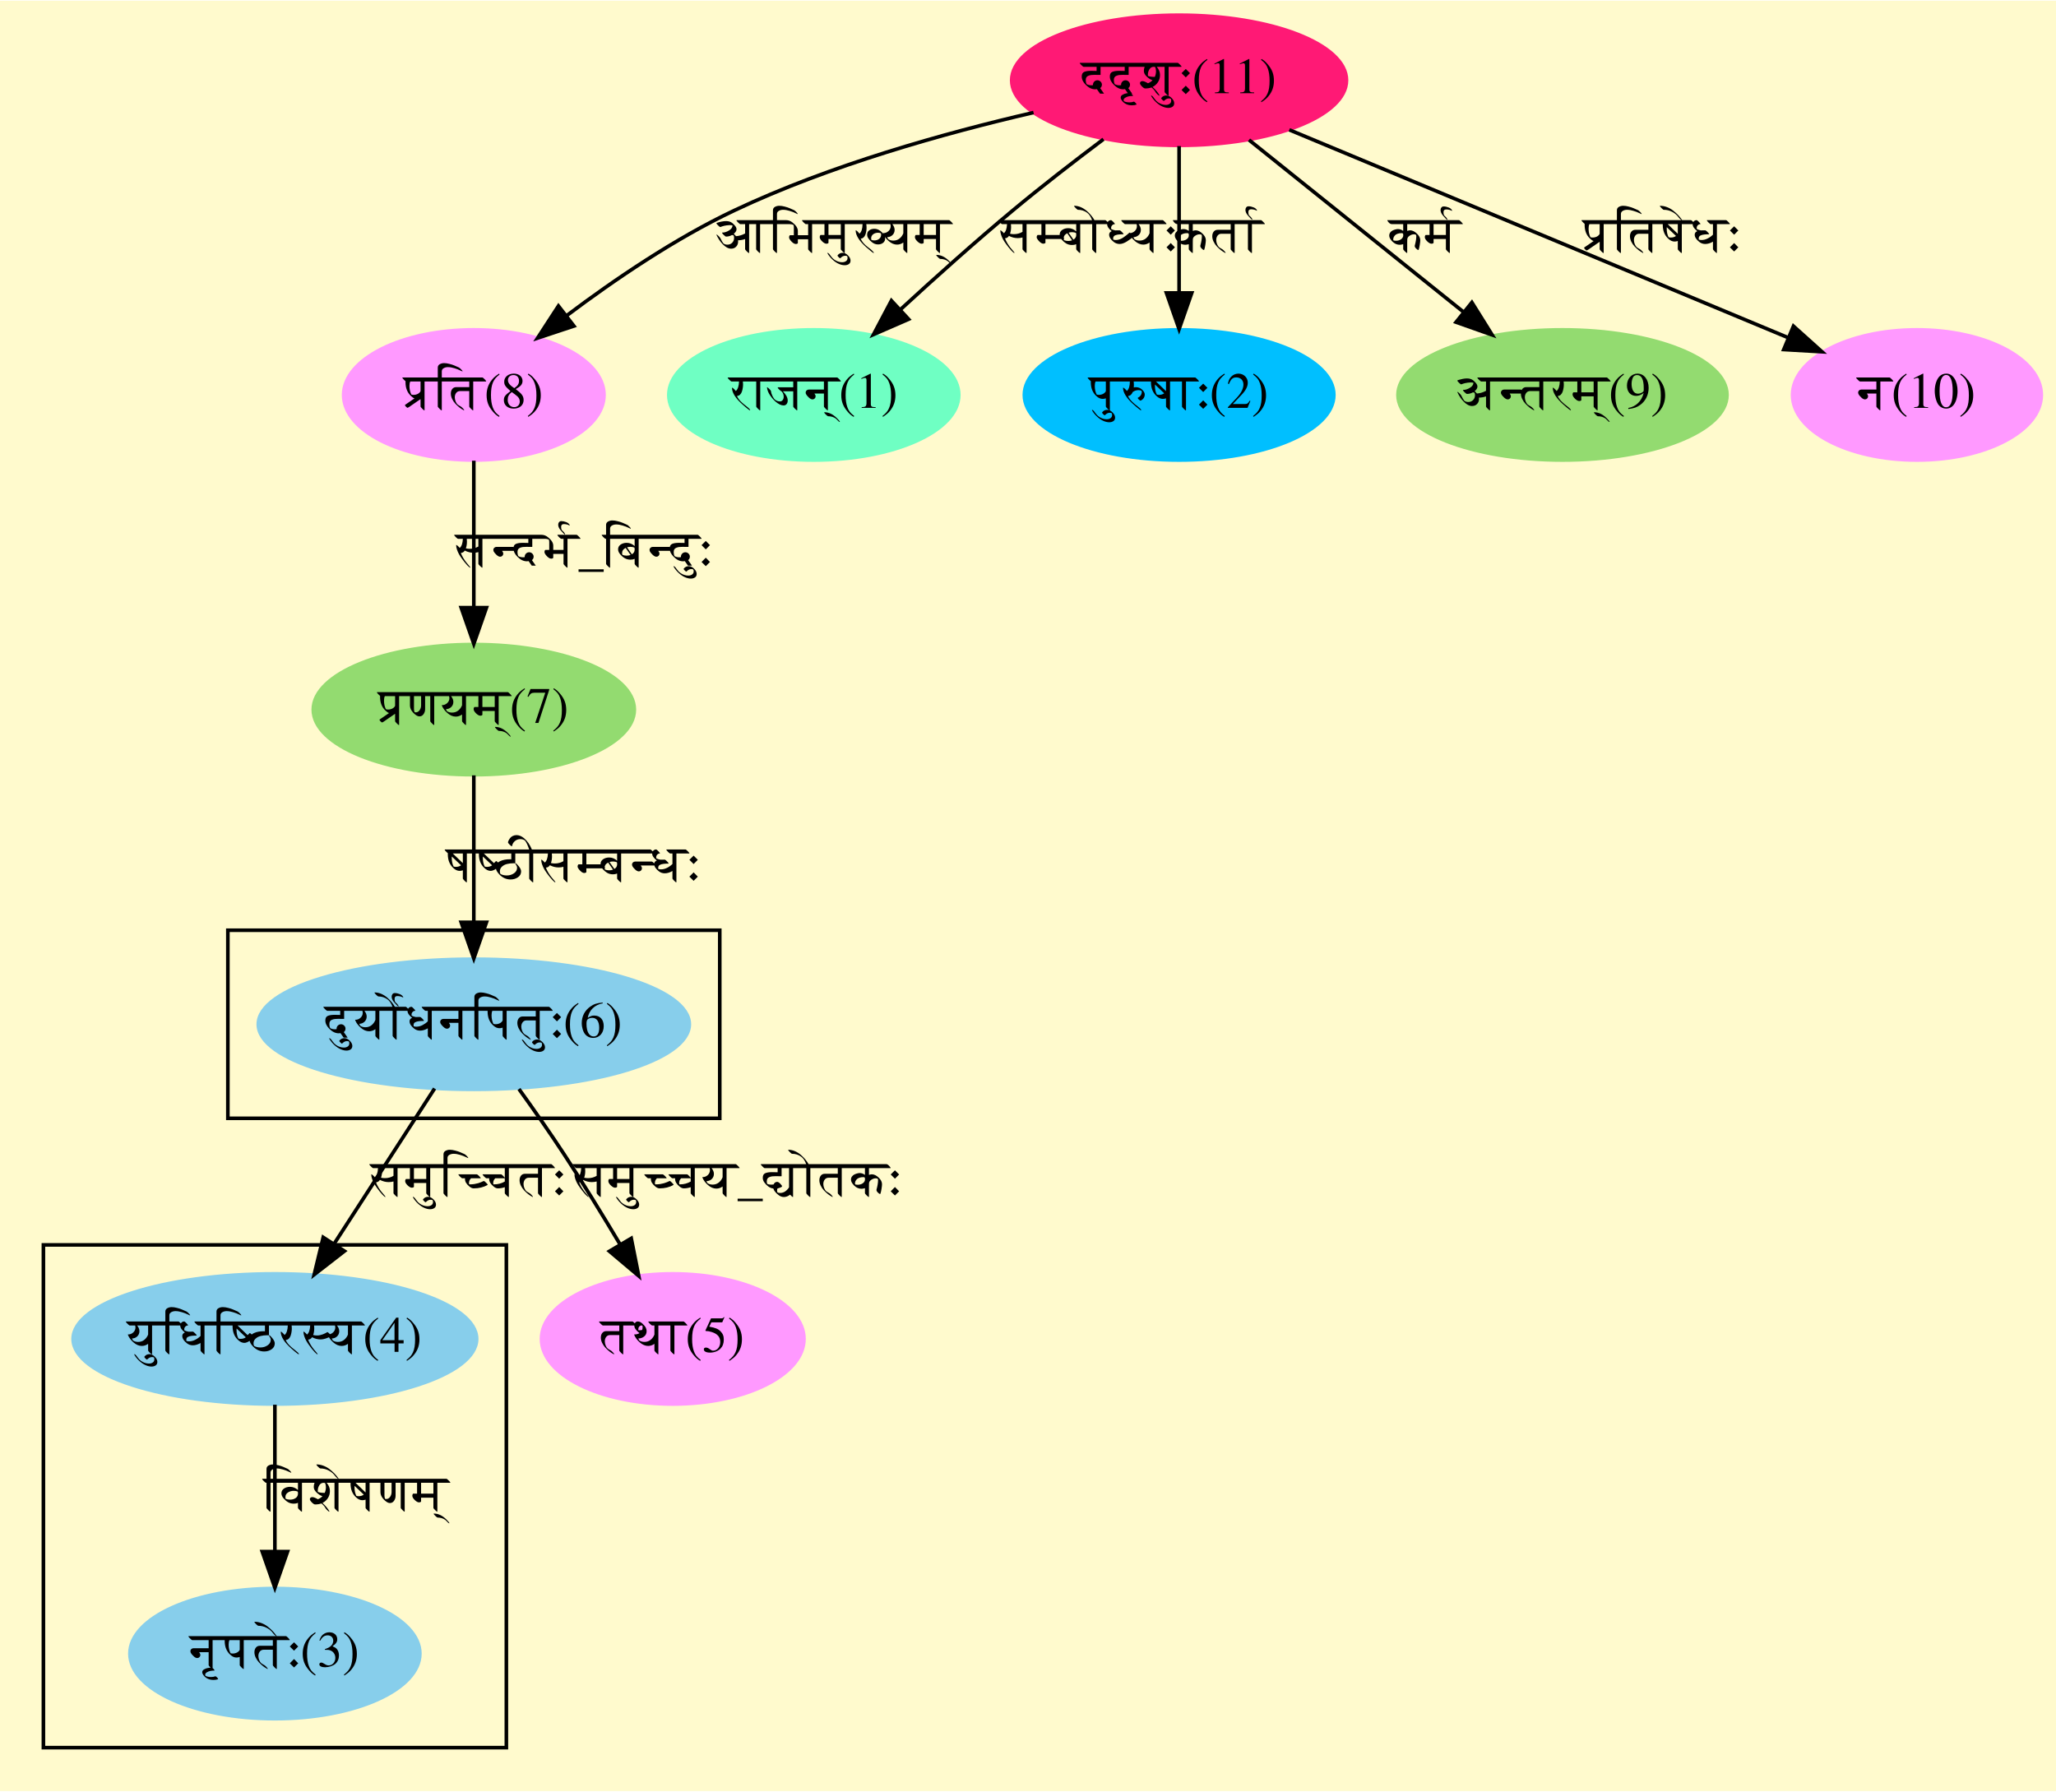
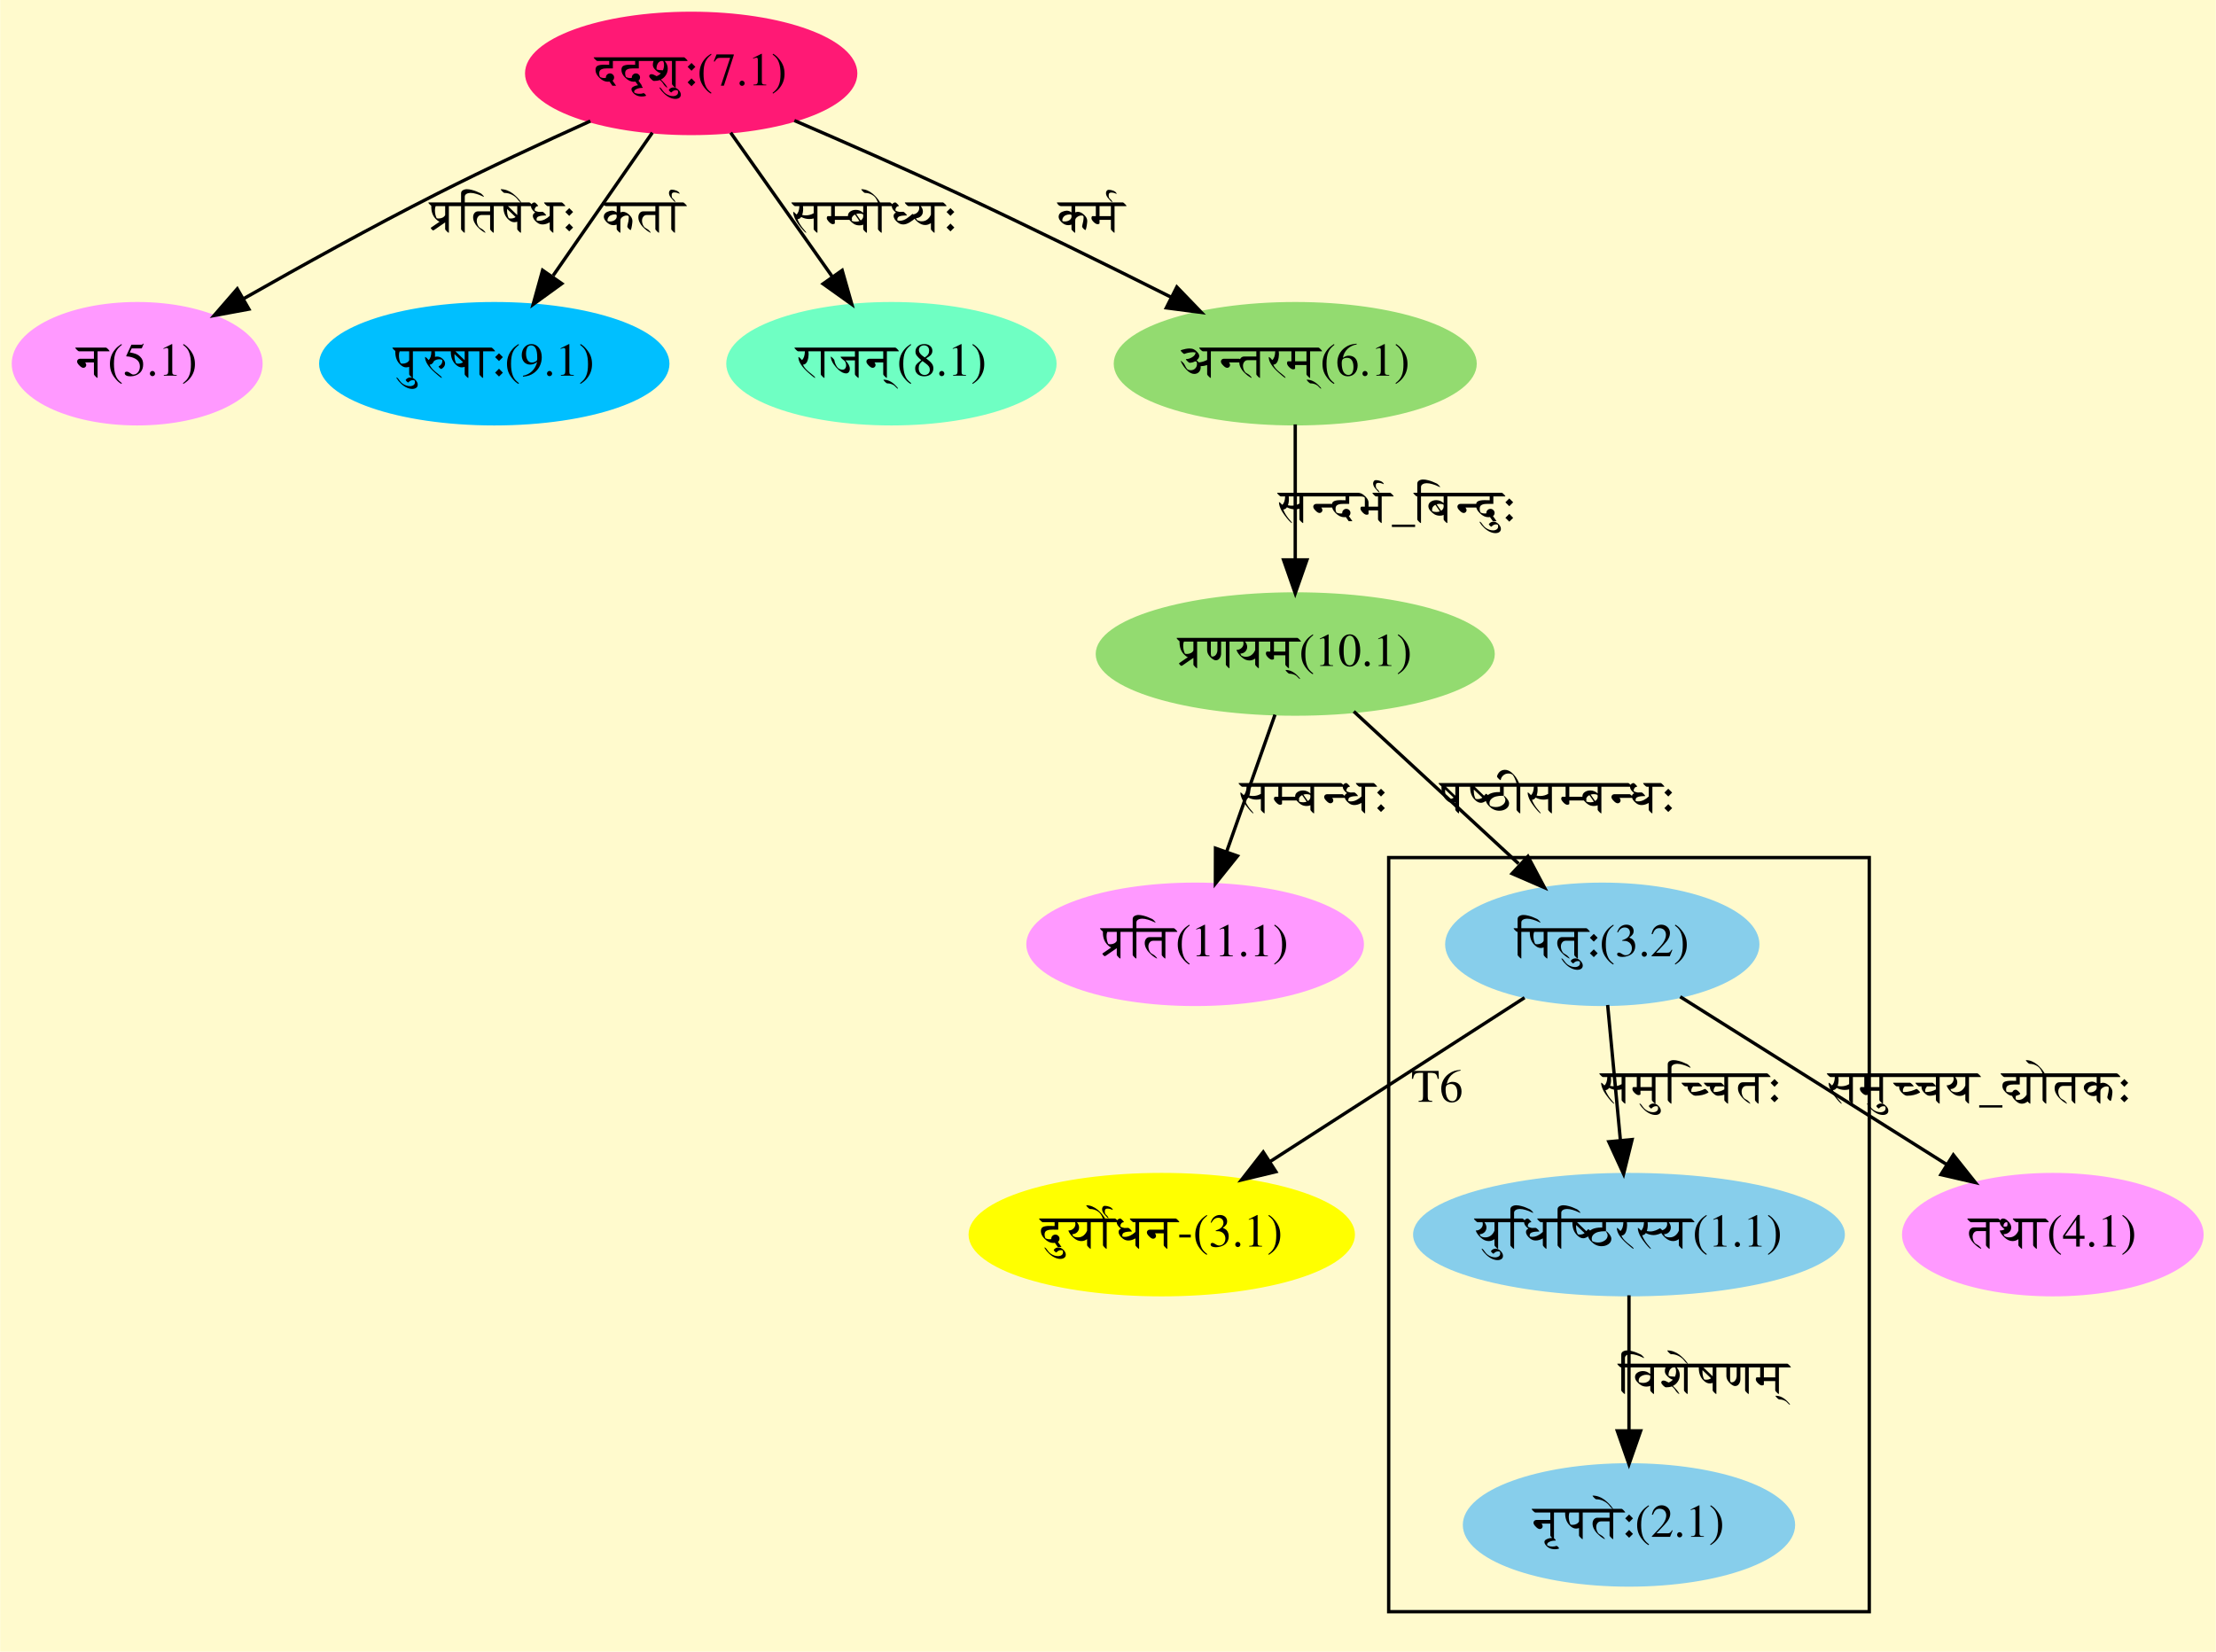
- <svg xmlns="http://www.w3.org/2000/svg" width="568pt" height="495pt" viewBox="0.00 0.00 568.45 495.00">
+ <svg xmlns="http://www.w3.org/2000/svg" width="664pt" height="495pt" viewBox="0.00 0.00 663.89 495.00">
  <g id="graph0" class="graph" transform="scale(1 1) rotate(0) translate(4 491)">
-     <polygon fill="#fffacd" stroke="transparent" points="-4,4 -4,-491 564.45,-491 564.45,4 -4,4" />
+     <polygon fill="#fffacd" stroke="transparent" points="-4,4 -4,-491 659.89,-491 659.89,4 -4,4" />
    <g id="clust1" class="cluster">
-       <polygon fill="#fffacd" stroke="black" points="8,-8 8,-147 136,-147 136,-8 8,-8" />
-     </g>
-     <g id="clust2" class="cluster">
-       <polygon fill="#fffacd" stroke="black" points="59,-182 59,-234 195,-234 195,-182 59,-182" />
+       <polygon fill="#fffacd" stroke="black" points="412.05,-8 412.05,-234 556.05,-234 556.05,-8 412.05,-8" />
    </g>
    <g id="node1" class="node">
-       <ellipse fill="#87ceeb" stroke="#87ceeb" cx="72" cy="-34" rx="40.09" ry="18" />
-       <text text-anchor="middle" x="72" y="-30.3" font-family="Times,serif" font-size="14.00">नृपतेः(3)</text>
+       <ellipse fill="#87ceeb" stroke="#87ceeb" cx="484.05" cy="-121" rx="64.19" ry="18" />
+       <text text-anchor="middle" x="484.05" y="-117.3" font-family="Times,serif" font-size="14.00">युधिष्ठिरस्य(1.1)</text>
    </g>
    <g id="node2" class="node">
-       <ellipse fill="#87ceeb" stroke="#87ceeb" cx="72" cy="-121" rx="55.79" ry="18" />
-       <text text-anchor="middle" x="72" y="-117.3" font-family="Times,serif" font-size="14.00">युधिष्ठिरस्य(4)</text>
+       <ellipse fill="#87ceeb" stroke="#87ceeb" cx="476.05" cy="-208" rx="46.59" ry="18" />
+       <text text-anchor="middle" x="476.05" y="-204.3" font-family="Times,serif" font-size="14.00">पितुः(3.2)</text>
+     </g>
+     <g id="edge1" class="edge">
+       <path fill="none" stroke="black" d="M481.48,-149.27C480.23,-162.58 478.76,-178.19 477.66,-189.82" />
+       <polygon fill="black" stroke="black" points="484.98,-149.49 482.43,-139.2 478.01,-148.83 484.98,-149.49" />
+       <text text-anchor="middle" x="502.55" y="-160.8" font-family="Times,serif" font-size="14.00">समुच्चितः</text>
+     </g>
+     <g id="node5" class="node">
+       <ellipse fill="#93db70" stroke="#93db70" cx="384.05" cy="-295" rx="59.29" ry="18" />
+       <text text-anchor="middle" x="384.05" y="-291.3" font-family="Times,serif" font-size="14.00">प्रणयम्(10.1)</text>
+     </g>
+     <g id="edge4" class="edge">
+       <path fill="none" stroke="black" d="M450.98,-232.16C435.33,-246.62 415.57,-264.88 401.59,-277.79" />
+       <polygon fill="black" stroke="black" points="453.77,-234.34 458.74,-224.99 449.02,-229.2 453.77,-234.34" />
+       <text text-anchor="middle" x="462.55" y="-247.8" font-family="Times,serif" font-size="14.00">षष्ठीसम्बन्धः</text>
+     </g>
+     <g id="node3" class="node">
+       <ellipse fill="#87ceeb" stroke="#87ceeb" cx="484.05" cy="-34" rx="49.29" ry="18" />
+       <text text-anchor="middle" x="484.05" y="-30.3" font-family="Times,serif" font-size="14.00">नृपतेः(2.1)</text>
+     </g>
+     <g id="edge2" class="edge">
+       <path fill="none" stroke="black" d="M484.05,-62.27C484.05,-75.58 484.05,-91.19 484.05,-102.82" />
+       <polygon fill="black" stroke="black" points="487.55,-62.2 484.05,-52.2 480.55,-62.2 487.55,-62.2" />
+       <text text-anchor="middle" x="506.55" y="-73.8" font-family="Times,serif" font-size="14.00">विशेषणम्</text>
+     </g>
+     <g id="node4" class="node">
+       <ellipse fill="#ffff00" stroke="#ffff00" cx="344.05" cy="-121" rx="57.39" ry="18" />
+       <text text-anchor="middle" x="344.05" y="-117.3" font-family="Times,serif" font-size="14.00">दुर्योधन-(3.1)</text>
    </g>
    <g id="edge3" class="edge">
-       <path fill="none" stroke="black" d="M72,-62.27C72,-75.58 72,-91.19 72,-102.82" />
-       <polygon fill="black" stroke="black" points="75.5,-62.2 72,-52.2 68.5,-62.2 75.5,-62.2" />
-       <text text-anchor="middle" x="94.5" y="-73.8" font-family="Times,serif" font-size="14.00">विशेषणम्</text>
+       <path fill="none" stroke="black" d="M376.59,-142.95C400.21,-158.17 431.62,-178.39 452.76,-192.01" />
+       <polygon fill="black" stroke="black" points="378.25,-139.86 367.95,-137.39 374.46,-145.75 378.25,-139.86" />
+       <text text-anchor="middle" x="426.55" y="-160.8" font-family="Times,serif" font-size="14.00">T6</text>
    </g>
-     <g id="node3" class="node">
-       <ellipse fill="#87ceeb" stroke="#87ceeb" cx="127" cy="-208" rx="59.59" ry="18" />
-       <text text-anchor="middle" x="127" y="-204.3" font-family="Times,serif" font-size="14.00">दुर्योधनपितुः(6)</text>
+     <g id="node9" class="node">
+       <ellipse fill="#93db70" stroke="#93db70" cx="384.05" cy="-382" rx="53.89" ry="18" />
+       <text text-anchor="middle" x="384.05" y="-378.3" font-family="Times,serif" font-size="14.00">अन्तरम्(6.1)</text>
    </g>
-     <g id="edge4" class="edge">
-       <path fill="none" stroke="black" d="M88.44,-147.4C97.4,-161.26 108.25,-178.03 116.16,-190.24" />
-       <polygon fill="black" stroke="black" points="91.24,-145.29 82.87,-138.79 85.36,-149.09 91.24,-145.29" />
-       <text text-anchor="middle" x="125.5" y="-160.8" font-family="Times,serif" font-size="14.00">समुच्चितः</text>
+     <g id="edge10" class="edge">
+       <path fill="none" stroke="black" d="M384.05,-323.27C384.05,-336.58 384.05,-352.19 384.05,-363.82" />
+       <polygon fill="black" stroke="black" points="387.55,-323.2 384.05,-313.2 380.55,-323.2 387.55,-323.2" />
+       <text text-anchor="middle" x="414.55" y="-334.8" font-family="Times,serif" font-size="14.00">सन्दर्भ_बिन्दुः</text>
+     </g>
+     <g id="node6" class="node">
+       <ellipse fill="#ff99ff" stroke="#ff99ff" cx="611.05" cy="-121" rx="44.69" ry="18" />
+       <text text-anchor="middle" x="611.05" y="-117.3" font-family="Times,serif" font-size="14.00">तथा(4.1)</text>
+     </g>
+     <g id="edge5" class="edge">
+       <path fill="none" stroke="black" d="M579.25,-142.02C554.77,-157.44 521.48,-178.4 499.4,-192.29" />
+       <polygon fill="black" stroke="black" points="581.24,-144.9 587.84,-136.61 577.51,-138.98 581.24,-144.9" />
+       <text text-anchor="middle" x="589.05" y="-160.8" font-family="Times,serif" font-size="14.00">समुच्चय_द्योतकः</text>
+     </g>
+     <g id="node7" class="node">
+       <ellipse fill="#ff99ff" stroke="#ff99ff" cx="37.05" cy="-382" rx="37.09" ry="18" />
+       <text text-anchor="middle" x="37.05" y="-378.3" font-family="Times,serif" font-size="14.00">न(5.1)</text>
    </g>
    <g id="node8" class="node">
-       <ellipse fill="#93db70" stroke="#93db70" cx="127" cy="-295" rx="44.39" ry="18" />
-       <text text-anchor="middle" x="127" y="-291.3" font-family="Times,serif" font-size="14.00">प्रणयम्(7)</text>
+       <ellipse fill="#ff1975" stroke="#ff1975" cx="203.05" cy="-469" rx="49.29" ry="18" />
+       <text text-anchor="middle" x="203.05" y="-465.3" font-family="Times,serif" font-size="14.00">ददृशुः(7.1)</text>
    </g>
    <g id="edge6" class="edge">
-       <path fill="none" stroke="black" d="M127,-236.27C127,-249.58 127,-265.19 127,-276.82" />
-       <polygon fill="black" stroke="black" points="130.5,-236.2 127,-226.2 123.5,-236.2 130.5,-236.2" />
-       <text text-anchor="middle" x="154.5" y="-247.8" font-family="Times,serif" font-size="14.00">षष्ठीसम्बन्धः</text>
-     </g>
-     <g id="node4" class="node">
-       <ellipse fill="#6fffc3" stroke="#6fffc3" cx="221" cy="-382" rx="40.09" ry="18" />
-       <text text-anchor="middle" x="221" y="-378.3" font-family="Times,serif" font-size="14.00">राजन्(1)</text>
-     </g>
-     <g id="node5" class="node">
-       <ellipse fill="#ff1975" stroke="#ff1975" cx="322" cy="-469" rx="46.29" ry="18" />
-       <text text-anchor="middle" x="322" y="-465.3" font-family="Times,serif" font-size="14.00">ददृशुः(11)</text>
-     </g>
-     <g id="edge1" class="edge">
-       <path fill="none" stroke="black" d="M245.05,-405.7C254.53,-414.42 265.62,-424.36 276,-433 284.02,-439.68 293.12,-446.7 301.09,-452.7" />
-       <polygon fill="black" stroke="black" points="247.22,-402.94 237.51,-398.71 242.46,-408.07 247.22,-402.94" />
-       <text text-anchor="middle" x="297" y="-421.8" font-family="Times,serif" font-size="14.00">सम्बोध्यः</text>
-     </g>
-     <g id="node6" class="node">
-       <ellipse fill="#00bfff" stroke="#00bfff" cx="322" cy="-382" rx="42.79" ry="18" />
-       <text text-anchor="middle" x="322" y="-378.3" font-family="Times,serif" font-size="14.00">पुरुषाः(2)</text>
-     </g>
-     <g id="edge2" class="edge">
-       <path fill="none" stroke="black" d="M322,-410.27C322,-423.58 322,-439.19 322,-450.82" />
-       <polygon fill="black" stroke="black" points="325.5,-410.2 322,-400.2 318.5,-410.2 325.5,-410.2" />
-       <text text-anchor="middle" x="333" y="-421.8" font-family="Times,serif" font-size="14.00">कर्ता</text>
-     </g>
-     <g id="node7" class="node">
-       <ellipse fill="#ff99ff" stroke="#ff99ff" cx="182" cy="-121" rx="36.29" ry="18" />
-       <text text-anchor="middle" x="182" y="-117.3" font-family="Times,serif" font-size="14.00">तथा(5)</text>
-     </g>
-     <g id="edge5" class="edge">
-       <path fill="none" stroke="black" d="M167.5,-147.05C162.7,-155.1 157.24,-164 152,-172 148.07,-177.99 143.57,-184.42 139.48,-190.1" />
-       <polygon fill="black" stroke="black" points="170.53,-148.81 172.6,-138.42 164.5,-145.25 170.53,-148.81" />
-       <text text-anchor="middle" x="200" y="-160.8" font-family="Times,serif" font-size="14.00">समुच्चय_द्योतकः</text>
-     </g>
-     <g id="node9" class="node">
-       <ellipse fill="#ff99ff" stroke="#ff99ff" cx="127" cy="-382" rx="36" ry="18" />
-       <text text-anchor="middle" x="127" y="-378.3" font-family="Times,serif" font-size="14.00">प्रति(8)</text>
+       <path fill="none" stroke="black" d="M69.08,-401.57C86.13,-411.25 107.54,-423.11 127.05,-433 141.95,-440.56 158.8,-448.39 172.84,-454.72" />
+       <polygon fill="black" stroke="black" points="70.52,-398.36 60.1,-396.44 67.04,-404.44 70.52,-398.36" />
+       <text text-anchor="middle" x="146.55" y="-421.8" font-family="Times,serif" font-size="14.00">प्रतिषेधः</text>
    </g>
    <g id="edge7" class="edge">
-       <path fill="none" stroke="black" d="M127,-323.27C127,-336.58 127,-352.19 127,-363.82" />
-       <polygon fill="black" stroke="black" points="130.5,-323.2 127,-313.2 123.5,-323.2 130.5,-323.2" />
-       <text text-anchor="middle" x="157.5" y="-334.8" font-family="Times,serif" font-size="14.00">सन्दर्भ_बिन्दुः</text>
+       <path fill="none" stroke="black" d="M346.99,-401.87C327.97,-411.42 304.38,-423.06 283.05,-433 266.97,-440.49 248.88,-448.45 233.97,-454.88" />
+       <polygon fill="black" stroke="black" points="348.57,-404.99 355.92,-397.37 345.42,-398.74 348.57,-404.99" />
+       <text text-anchor="middle" x="323.05" y="-421.8" font-family="Times,serif" font-size="14.00">कर्म</text>
+     </g>
+     <g id="node10" class="node">
+       <ellipse fill="#00bfff" stroke="#00bfff" cx="144.05" cy="-382" rx="51.99" ry="18" />
+       <text text-anchor="middle" x="144.05" y="-378.3" font-family="Times,serif" font-size="14.00">पुरुषाः(9.1)</text>
+     </g>
+     <g id="edge9" class="edge">
+       <path fill="none" stroke="black" d="M161.68,-408.4C171.3,-422.26 182.94,-439.03 191.41,-451.24" />
+       <polygon fill="black" stroke="black" points="164.28,-406.01 155.7,-399.79 158.53,-410 164.28,-406.01" />
+       <text text-anchor="middle" x="189.05" y="-421.8" font-family="Times,serif" font-size="14.00">कर्ता</text>
+     </g>
+     <g id="node11" class="node">
+       <ellipse fill="#6fffc3" stroke="#6fffc3" cx="263.05" cy="-382" rx="48.99" ry="18" />
+       <text text-anchor="middle" x="263.05" y="-378.3" font-family="Times,serif" font-size="14.00">राजन्(8.1)</text>
    </g>
    <g id="edge8" class="edge">
-       <path fill="none" stroke="black" d="M152.75,-403.99C165.94,-413.91 182.64,-425.26 199,-433 225.39,-445.49 257.12,-454.38 281.75,-460.08" />
-       <polygon fill="black" stroke="black" points="154.68,-401.06 144.62,-397.72 150.4,-406.6 154.68,-401.06" />
-       <text text-anchor="middle" x="226.5" y="-421.8" font-family="Times,serif" font-size="14.00">आभिमुख्यम्</text>
+       <path fill="none" stroke="black" d="M245.39,-408.01C235.56,-421.94 223.58,-438.91 214.88,-451.24" />
+       <polygon fill="black" stroke="black" points="248.29,-409.98 251.19,-399.79 242.57,-405.94 248.29,-409.98" />
+       <text text-anchor="middle" x="258.05" y="-421.8" font-family="Times,serif" font-size="14.00">सम्बोध्यः</text>
    </g>
-     <g id="node10" class="node">
-       <ellipse fill="#93db70" stroke="#93db70" cx="428" cy="-382" rx="45.49" ry="18" />
-       <text text-anchor="middle" x="428" y="-378.3" font-family="Times,serif" font-size="14.00">अन्तरम्(9)</text>
+     <g id="node12" class="node">
+       <ellipse fill="#ff99ff" stroke="#ff99ff" cx="354.05" cy="-208" rx="50.09" ry="18" />
+       <text text-anchor="middle" x="354.05" y="-204.3" font-family="Times,serif" font-size="14.00">प्रति(11.1)</text>
    </g>
-     <g id="edge9" class="edge">
-       <path fill="none" stroke="black" d="M400.71,-404.88C382.11,-419.8 357.94,-439.18 341.32,-452.51" />
-       <polygon fill="black" stroke="black" points="402.95,-407.58 408.56,-398.59 398.57,-402.12 402.95,-407.58" />
-       <text text-anchor="middle" x="390" y="-421.8" font-family="Times,serif" font-size="14.00">कर्म</text>
-     </g>
-     <g id="node11" class="node">
-       <ellipse fill="#ff99ff" stroke="#ff99ff" cx="526" cy="-382" rx="34.39" ry="18" />
-       <text text-anchor="middle" x="526" y="-378.3" font-family="Times,serif" font-size="14.00">न(10)</text>
-     </g>
-     <g id="edge10" class="edge">
-       <path fill="none" stroke="black" d="M490.34,-397.86C451.29,-414.13 389.33,-439.94 352.47,-455.3" />
-       <polygon fill="black" stroke="black" points="491.86,-401.02 499.75,-393.94 489.17,-394.55 491.86,-401.02" />
-       <text text-anchor="middle" x="455.5" y="-421.8" font-family="Times,serif" font-size="14.00">प्रतिषेधः</text>
+     <g id="edge11" class="edge">
+       <path fill="none" stroke="black" d="M363.53,-235.87C368.26,-249.27 373.84,-265.08 377.98,-276.82" />
+       <polygon fill="black" stroke="black" points="366.75,-234.47 360.12,-226.2 360.15,-236.8 366.75,-234.47" />
+       <text text-anchor="middle" x="389.55" y="-247.8" font-family="Times,serif" font-size="14.00">सम्बन्धः</text>
    </g>
  </g>
</svg>
